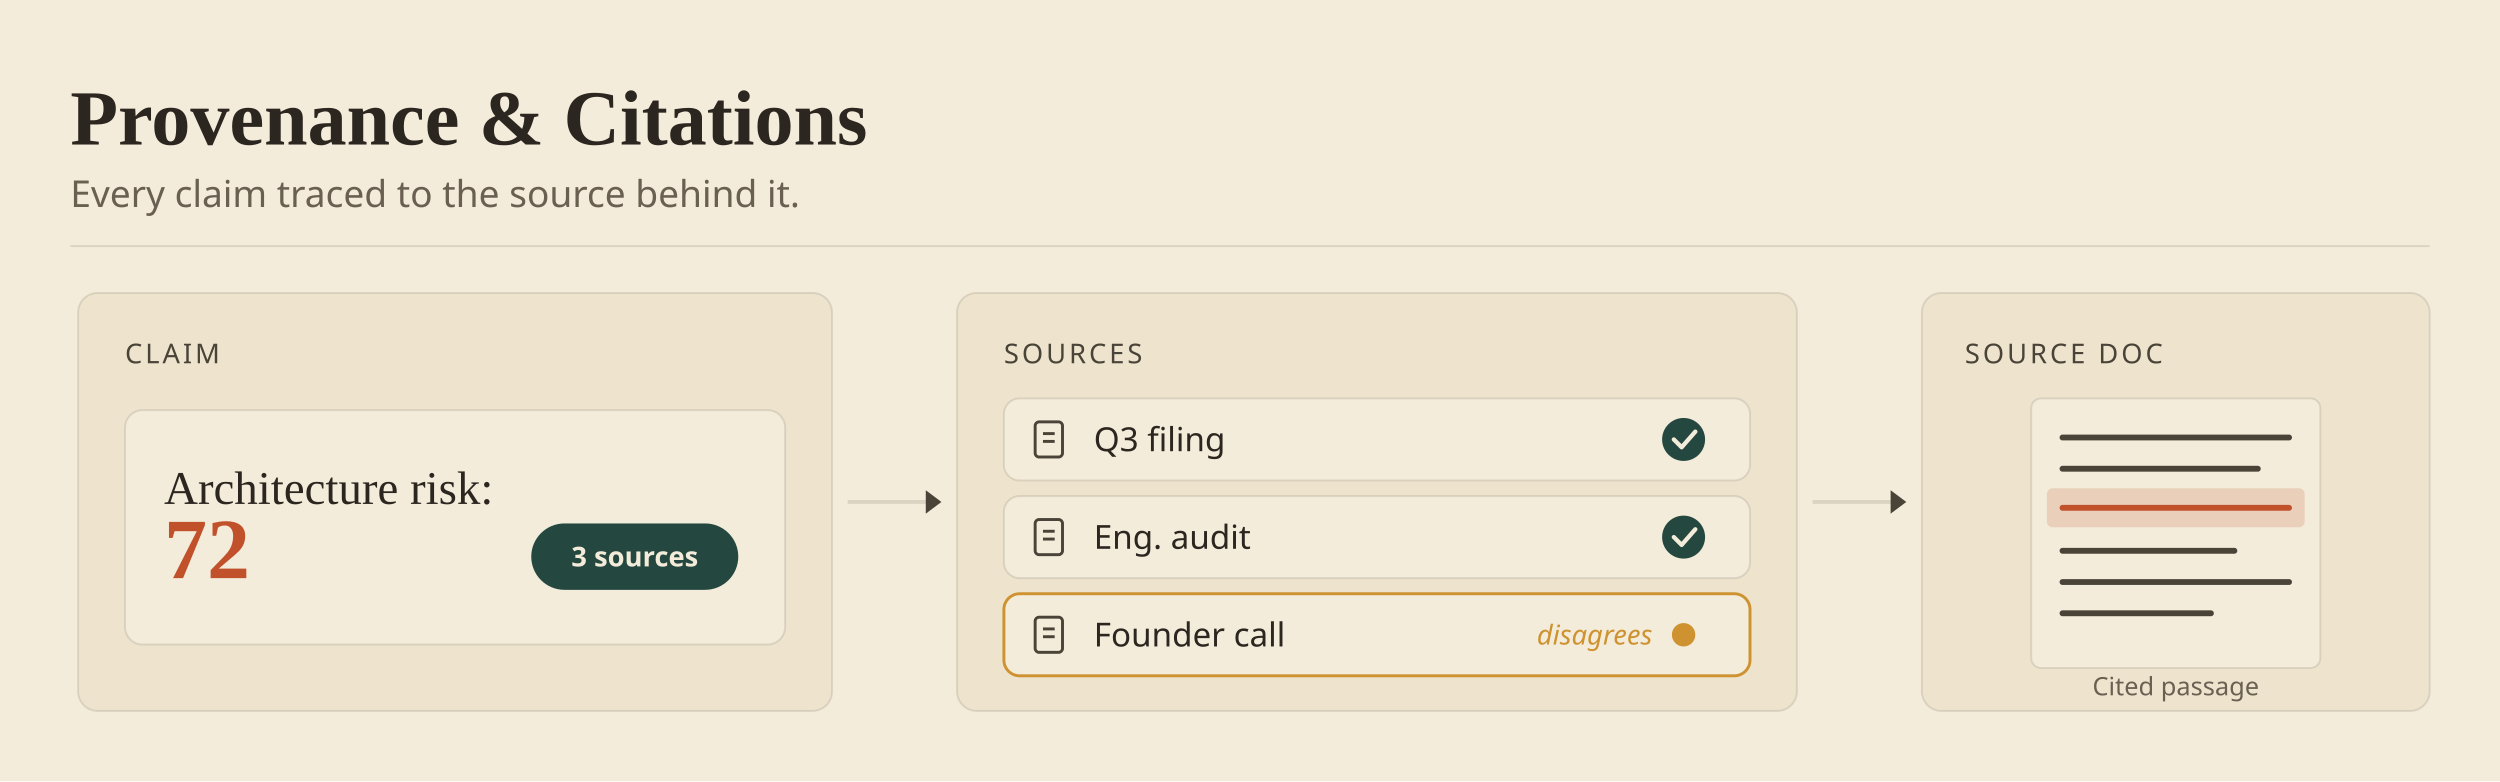
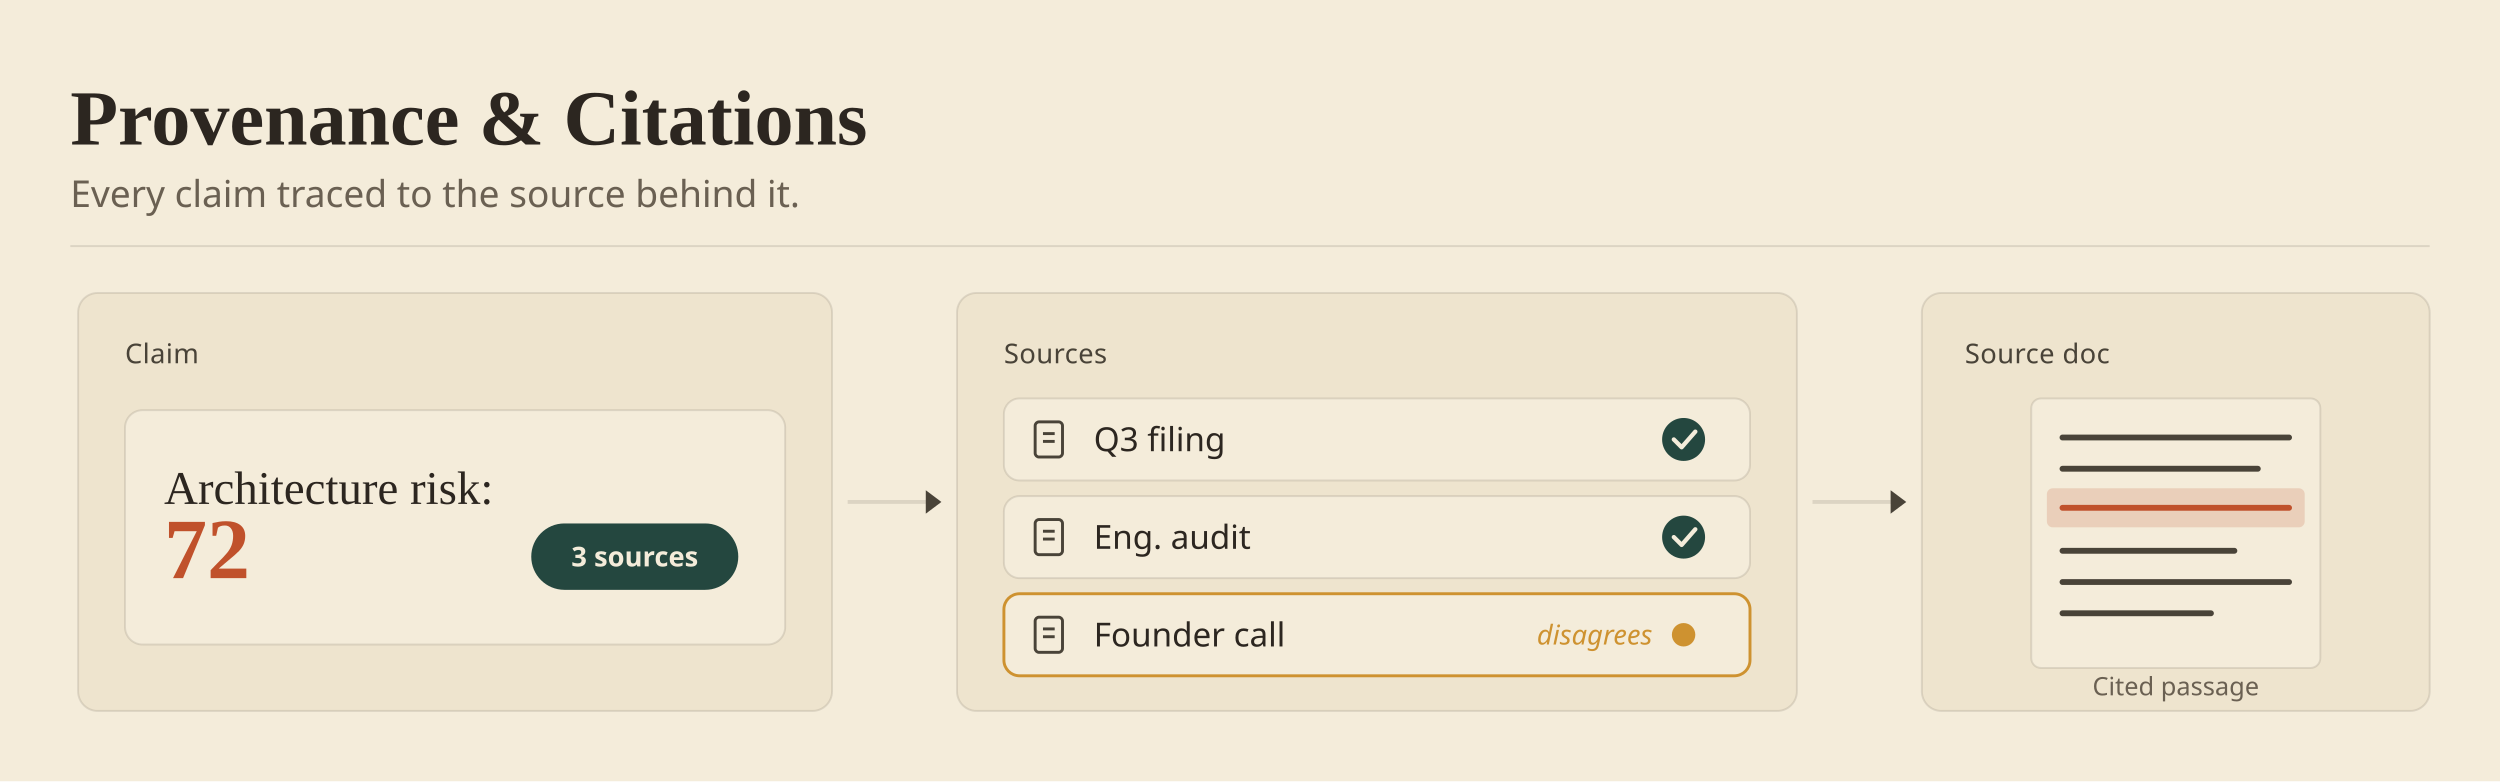
<svg xmlns="http://www.w3.org/2000/svg" viewBox="0 0 1280 400" preserveAspectRatio="xMidYMid meet" role="img" aria-labelledby="t d">
  <rect x="0" y="0" width="1280" height="400" fill="#F4ECDA" />
  <text x="36" y="74" font-family="Georgia, 'Times New Roman', serif" font-size="40" font-weight="bold" fill="#2C2620">Provenance &amp; Citations</text>
  <text x="36" y="106" font-family="ui-sans-serif, system-ui, sans-serif" font-size="19" fill="#6A6052">Every claim traced to the source behind it.</text>
  <line x1="36" y1="126" x2="1244" y2="126" stroke="rgba(44,38,32,0.12)" stroke-width="1" />
  <g transform="translate(40,150)">
    <rect x="0" y="0" width="386" height="214" rx="10" fill="#EEE4CE" stroke="rgba(44,38,32,0.12)" stroke-width="1" />
-     <text x="24" y="36" font-family="ui-sans-serif, system-ui, sans-serif" font-size="14" letter-spacing="1.5" fill="#494338">CLAIM</text>
+     <text x="24" y="36" font-family="ui-sans-serif, system-ui, sans-serif" font-size="14" letter-spacing="0.2" fill="#494338">Claim</text>
    <rect x="24" y="60" width="338" height="120" rx="9" fill="#F4ECDA" stroke="rgba(44,38,32,0.12)" stroke-width="1" />
    <text x="44" y="108" font-family="Georgia, 'Times New Roman', serif" font-size="24" fill="#2C2620">Architecture risk:</text>
    <text x="44" y="146" font-family="Georgia, 'Times New Roman', serif" font-size="44" font-weight="bold" fill="#C0512B">72</text>
    <rect x="232" y="118" width="106" height="34" rx="17" fill="#24473F" />
    <text x="285" y="140" text-anchor="middle" font-family="ui-sans-serif, system-ui, sans-serif" font-size="14" font-weight="bold" fill="#F4ECDA">3 sources</text>
  </g>
  <path d="M 434 257 H 480" fill="none" stroke="rgba(44,38,32,0.12)" stroke-width="2" />
  <path d="M 474 251 L 482 257 L 474 263 Z" fill="#494338" />
  <g transform="translate(490,150)">
    <rect x="0" y="0" width="430" height="214" rx="10" fill="#EEE4CE" stroke="rgba(44,38,32,0.12)" stroke-width="1" />
-     <text x="24" y="36" font-family="ui-sans-serif, system-ui, sans-serif" font-size="14" letter-spacing="1.5" fill="#494338">SOURCES</text>
+     <text x="24" y="36" font-family="ui-sans-serif, system-ui, sans-serif" font-size="14" letter-spacing="0.2" fill="#494338">Sources</text>
    <rect x="24" y="54" width="382" height="42" rx="8" fill="#F4ECDA" stroke="rgba(44,38,32,0.12)" stroke-width="1" />
    <rect x="40" y="66" width="14" height="18" rx="2" fill="none" stroke="#494338" stroke-width="1.5" />
    <line x1="44" y1="72" x2="50" y2="72" stroke="#494338" stroke-width="1.5" />
    <line x1="44" y1="76" x2="50" y2="76" stroke="#494338" stroke-width="1.5" />
    <text x="70" y="81" font-family="ui-sans-serif, system-ui, sans-serif" font-size="17" fill="#2C2620">Q3 filing</text>
    <circle cx="372" cy="75" r="11" fill="#24473F" />
    <path d="M 367 75 L 371 79 L 378 71" fill="none" stroke="#F4ECDA" stroke-width="2.2" stroke-linecap="round" stroke-linejoin="round" />
    <rect x="24" y="104" width="382" height="42" rx="8" fill="#F4ECDA" stroke="rgba(44,38,32,0.12)" stroke-width="1" />
    <rect x="40" y="116" width="14" height="18" rx="2" fill="none" stroke="#494338" stroke-width="1.5" />
    <line x1="44" y1="122" x2="50" y2="122" stroke="#494338" stroke-width="1.5" />
    <line x1="44" y1="126" x2="50" y2="126" stroke="#494338" stroke-width="1.5" />
    <text x="70" y="131" font-family="ui-sans-serif, system-ui, sans-serif" font-size="17" fill="#2C2620">Eng. audit</text>
    <circle cx="372" cy="125" r="11" fill="#24473F" />
    <path d="M 367 125 L 371 129 L 378 121" fill="none" stroke="#F4ECDA" stroke-width="2.2" stroke-linecap="round" stroke-linejoin="round" />
    <rect x="24" y="154" width="382" height="42" rx="8" fill="#F4ECDA" stroke="#CE9230" stroke-width="1.5" />
    <rect x="40" y="166" width="14" height="18" rx="2" fill="none" stroke="#494338" stroke-width="1.5" />
    <line x1="44" y1="172" x2="50" y2="172" stroke="#494338" stroke-width="1.5" />
    <line x1="44" y1="176" x2="50" y2="176" stroke="#494338" stroke-width="1.5" />
    <text x="70" y="181" font-family="ui-sans-serif, system-ui, sans-serif" font-size="17" fill="#2C2620">Founder call</text>
    <text x="356" y="180" text-anchor="end" font-family="ui-sans-serif, system-ui, sans-serif" font-size="14" font-style="italic" fill="#CE9230">disagrees</text>
    <circle cx="372" cy="175" r="6" fill="#CE9230" />
  </g>
  <path d="M 928 257 H 974" fill="none" stroke="rgba(44,38,32,0.12)" stroke-width="2" />
  <path d="M 968 251 L 976 257 L 968 263 Z" fill="#494338" />
  <g transform="translate(984,150)">
    <rect x="0" y="0" width="260" height="214" rx="10" fill="#EEE4CE" stroke="rgba(44,38,32,0.12)" stroke-width="1" />
-     <text x="22" y="36" font-family="ui-sans-serif, system-ui, sans-serif" font-size="14" letter-spacing="1.5" fill="#494338">SOURCE DOC</text>
+     <text x="22" y="36" font-family="ui-sans-serif, system-ui, sans-serif" font-size="14" letter-spacing="0.2" fill="#494338">Source doc</text>
    <rect x="56" y="54" width="148" height="138" rx="5" fill="#F4ECDA" stroke="rgba(44,38,32,0.12)" stroke-width="1" />
    <line x1="72" y1="74" x2="188" y2="74" stroke="#494338" stroke-width="3" stroke-linecap="round" />
    <line x1="72" y1="90" x2="172" y2="90" stroke="#494338" stroke-width="3" stroke-linecap="round" />
    <rect x="64" y="100" width="132" height="20" rx="3" fill="rgba(192,81,43,0.18)" />
    <line x1="72" y1="110" x2="188" y2="110" stroke="#C0512B" stroke-width="3" stroke-linecap="round" />
    <line x1="72" y1="132" x2="160" y2="132" stroke="#494338" stroke-width="3" stroke-linecap="round" />
    <line x1="72" y1="148" x2="188" y2="148" stroke="#494338" stroke-width="3" stroke-linecap="round" />
    <line x1="72" y1="164" x2="148" y2="164" stroke="#494338" stroke-width="3" stroke-linecap="round" />
    <text x="130" y="206" text-anchor="middle" font-family="ui-sans-serif, system-ui, sans-serif" font-size="13" fill="#6A6052">Cited passage</text>
  </g>
</svg>
